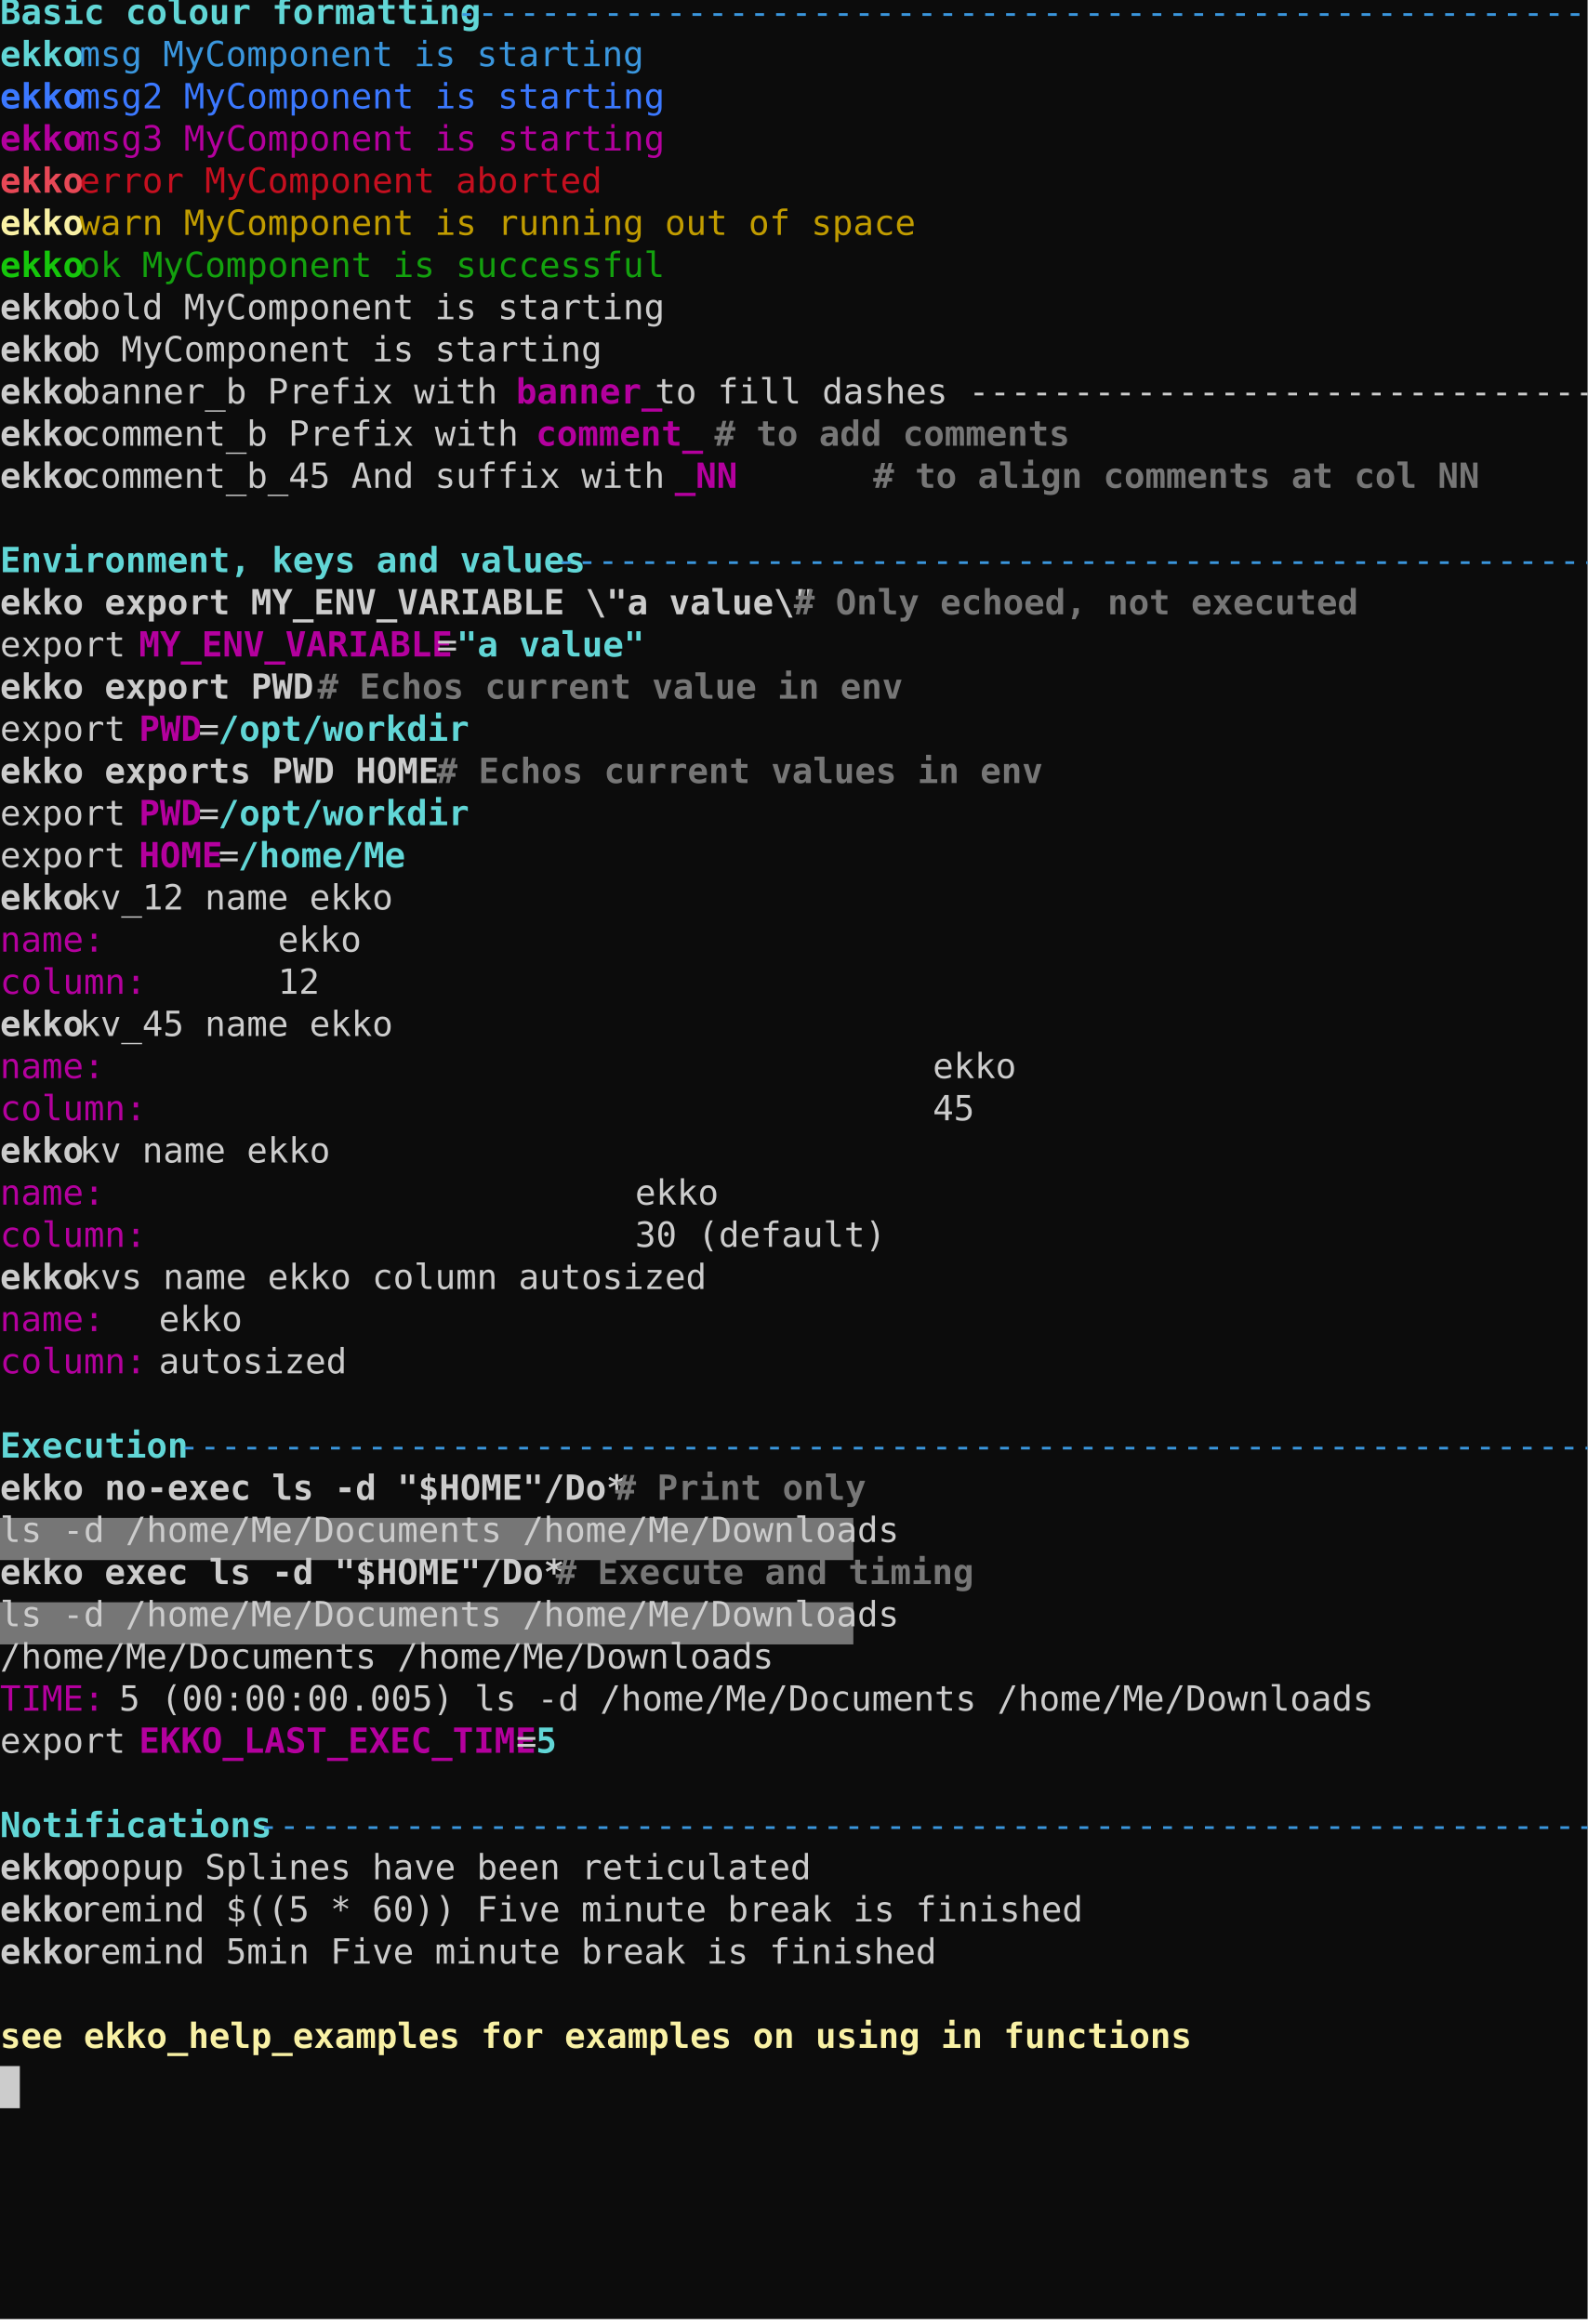
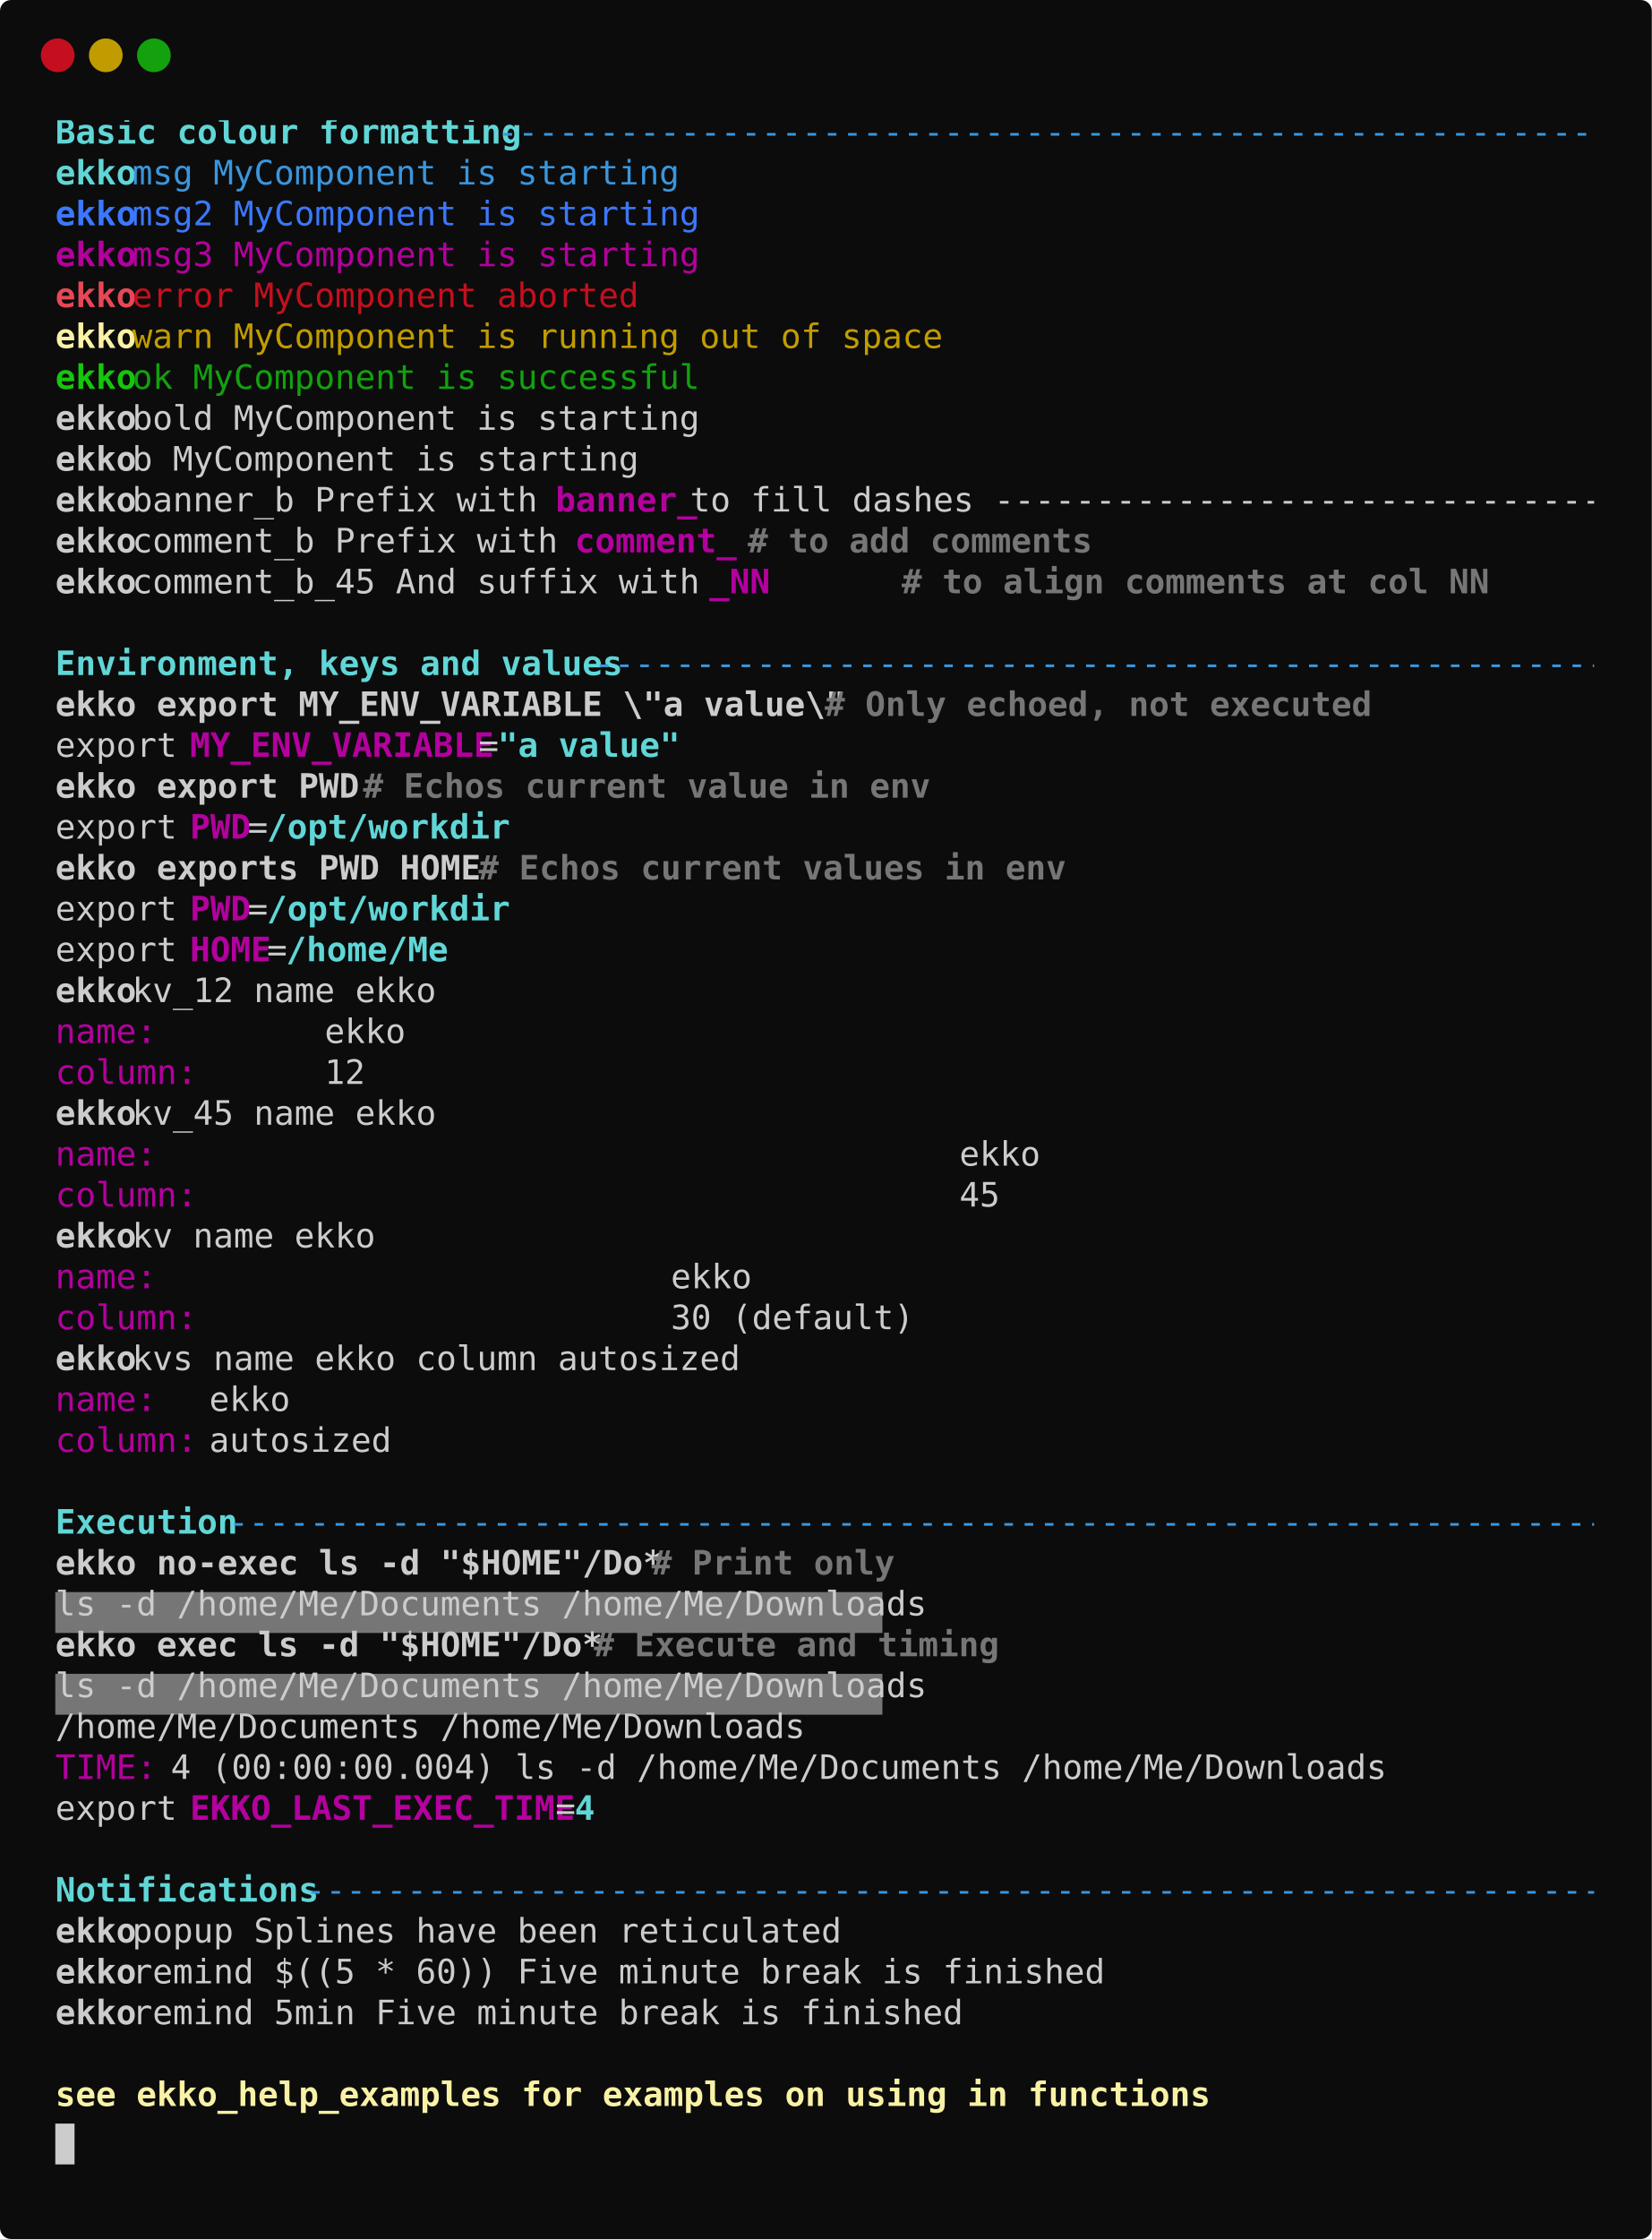
- <svg xmlns="http://www.w3.org/2000/svg" xmlns:xlink="http://www.w3.org/1999/xlink" id="terminal" width="640" baseProfile="full" viewBox="0 0 640 937">
+ <svg xmlns="http://www.w3.org/2000/svg" xmlns:xlink="http://www.w3.org/1999/xlink" id="terminal" width="687" baseProfile="full" viewBox="0 0 687 931">
  <defs>
-     <style id="generated-style" type="text/css">text{dominant-baseline:text-before-edge;white-space:pre}.foreground{fill:#ccc}.background{fill:#0c0c0c}.color6{fill:#3a96dd}.color8{fill:#767676}.color11{fill:#f9f1a5}.color12{fill:#3b78ff}.color13{fill:#b4009e}.color14{fill:#61d6d6}</style>
+     <style id="generated-style" type="text/css">text{dominant-baseline:text-before-edge;white-space:pre}.foreground{fill:#ccc}.background{fill:#0c0c0c}.color1{fill:#c50f1f}.color2{fill:#13a10e}.color3{fill:#c19c00}.color6{fill:#3a96dd}.color8{fill:#767676}.color11{fill:#f9f1a5}.color12{fill:#3b78ff}.color13{fill:#b4009e}.color14{fill:#61d6d6}</style>
  </defs>
-   <svg width="640" height="935" preserveAspectRatio="xMidYMin slice" style="font-family:&quot;DejaVu Sans Mono&quot;,monospace;font-style:normal;font-size:14px" viewBox="0 0 640 935">
+   <rect id="terminalui" width="100%" height="100%" class="background" ry="4.583" />
+   <circle cx="24" cy="23" r="7" class="color1" />
+   <circle cx="44" cy="23" r="7" class="color3" />
+   <circle cx="64" cy="23" r="7" class="color2" />
+   <svg width="640" height="850" x="23" y="50" preserveAspectRatio="xMidYMin slice" style="font-family:&quot;DejaVu Sans Mono&quot;,monospace;font-style:normal;font-size:14px" viewBox="0 0 640 850">
    <rect width="100%" height="100%" class="background" />
    <defs>
      <g id="g1">
        <text class="color14" font-weight="bold" textLength="184">Basic colour formatting</text>
        <text x="184" class="color6" textLength="456"> --------------------------------------------------------</text>
      </g>
      <g id="g2">
        <text class="color14" font-weight="bold" textLength="32">ekko</text>
        <text x="32" class="color6" textLength="224"> msg MyComponent is starting</text>
      </g>
      <g id="g3">
        <text class="color12" font-weight="bold" textLength="32">ekko</text>
        <text x="32" class="color12" textLength="232"> msg2 MyComponent is starting</text>
      </g>
      <g id="g4">
        <text class="color13" font-weight="bold" textLength="32">ekko</text>
        <text x="32" class="color13" textLength="232"> msg3 MyComponent is starting</text>
      </g>
      <g id="g5">
        <text font-weight="bold" style="fill:#e74856" textLength="32">ekko</text>
-         <text x="32" style="fill:#c50f1f" textLength="208"> error MyComponent aborted</text>
+         <text x="32" class="color1" textLength="208"> error MyComponent aborted</text>
      </g>
      <g id="g6">
        <text class="color11" font-weight="bold" textLength="32">ekko</text>
-         <text x="32" style="fill:#c19c00" textLength="328"> warn MyComponent is running out of space</text>
+         <text x="32" class="color3" textLength="328"> warn MyComponent is running out of space</text>
      </g>
      <g id="g7">
        <text font-weight="bold" style="fill:#16c60c" textLength="32">ekko</text>
-         <text x="32" style="fill:#13a10e" textLength="232"> ok MyComponent is successful</text>
+         <text x="32" class="color2" textLength="232"> ok MyComponent is successful</text>
      </g>
      <g id="g8">
        <text class="foreground" font-weight="bold" textLength="32">ekko</text>
        <text x="32" class="foreground" textLength="232"> bold MyComponent is starting</text>
      </g>
      <g id="g9">
        <text class="foreground" font-weight="bold" textLength="32">ekko</text>
        <text x="32" class="foreground" textLength="208"> b MyComponent is starting</text>
      </g>
      <g id="g10">
        <text class="foreground" font-weight="bold" textLength="32">ekko</text>
        <text x="32" class="foreground" textLength="176"> banner_b Prefix with </text>
        <text x="208" class="color13" font-weight="bold" textLength="56">banner_</text>
        <text x="264" class="foreground" textLength="376"> to fill dashes -------------------------------</text>
      </g>
      <g id="g11">
        <text class="foreground" font-weight="bold" textLength="32">ekko</text>
        <text x="32" class="foreground" textLength="184"> comment_b Prefix with </text>
        <text x="216" class="color13" font-weight="bold" textLength="64">comment_</text>
        <text x="280" class="foreground" textLength="8"> </text>
        <text x="288" class="color8" font-weight="bold" textLength="136"># to add comments</text>
      </g>
      <g id="g12">
        <text class="foreground" font-weight="bold" textLength="32">ekko</text>
        <text x="32" class="foreground" textLength="240"> comment_b_45 And suffix with </text>
        <text x="272" class="color13" font-weight="bold" textLength="24">_NN</text>
        <text x="296" class="foreground" textLength="56">       </text>
        <text x="352" class="color8" font-weight="bold" textLength="232"># to align comments at col NN</text>
      </g>
      <g id="g13">
        <text class="color14" font-weight="bold" textLength="224">Environment, keys and values</text>
        <text x="224" class="color6" textLength="416"> ---------------------------------------------------</text>
      </g>
      <g id="g14">
        <text class="foreground" font-weight="bold" textLength="312">ekko export MY_ENV_VARIABLE \"a value\"</text>
        <text x="312" class="foreground" textLength="8"> </text>
        <text x="320" class="color8" font-weight="bold" textLength="216"># Only echoed, not executed</text>
      </g>
      <g id="g15">
        <text class="foreground" textLength="56">export </text>
        <text x="56" class="color13" font-weight="bold" textLength="120">MY_ENV_VARIABLE</text>
        <text x="176" class="foreground" textLength="8">=</text>
        <text x="184" class="color14" font-weight="bold" textLength="72">"a value"</text>
      </g>
      <g id="g16">
        <text class="foreground" font-weight="bold" textLength="120">ekko export PWD</text>
        <text x="120" class="foreground" textLength="8"> </text>
        <text x="128" class="color8" font-weight="bold" textLength="224"># Echos current value in env</text>
      </g>
      <g id="g17">
        <text class="foreground" textLength="56">export </text>
        <text x="56" class="color13" font-weight="bold" textLength="24">PWD</text>
        <text x="80" class="foreground" textLength="8">=</text>
        <text x="88" class="color14" font-weight="bold" textLength="96">/opt/workdir</text>
      </g>
      <g id="g18">
        <text class="foreground" font-weight="bold" textLength="168">ekko exports PWD HOME</text>
        <text x="168" class="foreground" textLength="8"> </text>
        <text x="176" class="color8" font-weight="bold" textLength="232"># Echos current values in env</text>
      </g>
      <g id="g19">
        <text class="foreground" textLength="56">export </text>
        <text x="56" class="color13" font-weight="bold" textLength="32">HOME</text>
        <text x="88" class="foreground" textLength="8">=</text>
        <text x="96" class="color14" font-weight="bold" textLength="64">/home/Me</text>
      </g>
      <g id="g20">
        <text class="foreground" font-weight="bold" textLength="32">ekko</text>
        <text x="32" class="foreground" textLength="128"> kv_12 name ekko</text>
      </g>
      <g id="g21">
        <text class="color13" textLength="112">        name: </text>
        <text x="112" class="foreground" textLength="32">ekko</text>
      </g>
      <g id="g22">
        <text class="color13" textLength="112">      column: </text>
        <text x="112" class="foreground" textLength="16">12</text>
      </g>
      <g id="g23">
        <text class="foreground" font-weight="bold" textLength="32">ekko</text>
        <text x="32" class="foreground" textLength="128"> kv_45 name ekko</text>
      </g>
      <g id="g24">
        <text class="color13" textLength="376">                                         name: </text>
        <text x="376" class="foreground" textLength="32">ekko</text>
      </g>
      <g id="g25">
        <text class="color13" textLength="376">                                       column: </text>
        <text x="376" class="foreground" textLength="16">45</text>
      </g>
      <g id="g26">
        <text class="foreground" font-weight="bold" textLength="32">ekko</text>
        <text x="32" class="foreground" textLength="104"> kv name ekko</text>
      </g>
      <g id="g27">
        <text class="color13" textLength="256">                          name: </text>
        <text x="256" class="foreground" textLength="32">ekko</text>
      </g>
      <g id="g28">
        <text class="color13" textLength="256">                        column: </text>
        <text x="256" class="foreground" textLength="96">30 (default)</text>
      </g>
      <g id="g29">
        <text class="foreground" font-weight="bold" textLength="32">ekko</text>
        <text x="32" class="foreground" textLength="248"> kvs name ekko column autosized</text>
      </g>
      <g id="g30">
        <text class="color13" textLength="64">  name: </text>
        <text x="64" class="foreground" textLength="32">ekko</text>
      </g>
      <g id="g31">
        <text class="color13" textLength="64">column: </text>
        <text x="64" class="foreground" textLength="72">autosized</text>
      </g>
      <g id="g32">
        <text class="color14" font-weight="bold" textLength="72">Execution</text>
        <text x="72" class="color6" textLength="568"> ----------------------------------------------------------------------</text>
      </g>
      <g id="g33">
        <text class="foreground" font-weight="bold" textLength="240">ekko no-exec ls -d "$HOME"/Do*</text>
        <text x="240" class="foreground" textLength="8"> </text>
        <text x="248" class="color8" font-weight="bold" textLength="96"># Print only</text>
      </g>
      <g id="g35">
        <text class="foreground" font-weight="bold" textLength="216">ekko exec ls -d "$HOME"/Do*</text>
        <text x="216" class="foreground" textLength="8"> </text>
        <text x="224" class="color8" font-weight="bold" textLength="160"># Execute and timing</text>
      </g>
      <g id="g37">
        <text class="color13" textLength="48">TIME: </text>
-         <text x="48" class="foreground" textLength="480">5 (00:00:00.005) ls -d /home/Me/Documents /home/Me/Downloads</text>
+         <text x="48" class="foreground" textLength="480">4 (00:00:00.004) ls -d /home/Me/Documents /home/Me/Downloads</text>
      </g>
      <g id="g38">
        <text class="foreground" textLength="56">export </text>
        <text x="56" class="color13" font-weight="bold" textLength="152">EKKO_LAST_EXEC_TIME</text>
        <text x="208" class="foreground" textLength="8">=</text>
-         <text x="216" class="color14" font-weight="bold" textLength="8">5</text>
+         <text x="216" class="color14" font-weight="bold" textLength="8">4</text>
      </g>
      <g id="g39">
        <text class="color14" font-weight="bold" textLength="104">Notifications</text>
        <text x="104" class="color6" textLength="536"> ------------------------------------------------------------------</text>
      </g>
      <g id="g40">
        <text class="foreground" font-weight="bold" textLength="32">ekko</text>
        <text x="32" class="foreground" textLength="288"> popup Splines have been reticulated</text>
      </g>
      <g id="g41">
        <text class="foreground" font-weight="bold" textLength="32">ekko</text>
        <text x="32" class="foreground" textLength="392"> remind $((5 * 60)) Five minute break is finished</text>
      </g>
      <g id="g42">
        <text class="foreground" font-weight="bold" textLength="32">ekko</text>
        <text x="32" class="foreground" textLength="336"> remind 5min Five minute break is finished</text>
      </g>
      <text id="g34" class="foreground" textLength="344">ls -d /home/Me/Documents /home/Me/Downloads</text>
      <text id="g36" class="foreground" textLength="304">/home/Me/Documents  /home/Me/Downloads</text>
      <text id="g43" class="color11" font-weight="bold" textLength="456">see ekko_help_examples for examples on using in functions</text>
      <text id="g44" class="background" textLength="8"> </text>
    </defs>
    <use xlink:href="#g1" />
    <use xlink:href="#g2" y="17" />
    <use xlink:href="#g3" y="34" />
    <use xlink:href="#g4" y="51" />
    <use xlink:href="#g5" y="68" />
    <use xlink:href="#g6" y="85" />
    <use xlink:href="#g7" y="102" />
    <use xlink:href="#g8" y="119" />
    <use xlink:href="#g9" y="136" />
    <use xlink:href="#g10" y="153" />
    <use xlink:href="#g11" y="170" />
    <use xlink:href="#g12" y="187" />
    <use xlink:href="#g13" y="221" />
    <use xlink:href="#g14" y="238" />
    <use xlink:href="#g15" y="255" />
    <use xlink:href="#g16" y="272" />
    <use xlink:href="#g17" y="289" />
    <use xlink:href="#g18" y="306" />
    <use xlink:href="#g17" y="323" />
    <use xlink:href="#g19" y="340" />
    <use xlink:href="#g20" y="357" />
    <use xlink:href="#g21" y="374" />
    <use xlink:href="#g22" y="391" />
    <use xlink:href="#g23" y="408" />
    <use xlink:href="#g24" y="425" />
    <use xlink:href="#g25" y="442" />
    <use xlink:href="#g26" y="459" />
    <use xlink:href="#g27" y="476" />
    <use xlink:href="#g28" y="493" />
    <use xlink:href="#g29" y="510" />
    <use xlink:href="#g30" y="527" />
    <use xlink:href="#g31" y="544" />
    <use xlink:href="#g32" y="578" />
    <use xlink:href="#g33" y="595" />
    <path d="M0 612h344v17H0z" class="color8" />
    <use xlink:href="#g34" y="612" />
    <use xlink:href="#g35" y="629" />
    <path d="M0 646h344v17H0z" class="color8" />
    <use xlink:href="#g34" y="646" />
    <use xlink:href="#g36" y="663" />
    <use xlink:href="#g37" y="680" />
    <use xlink:href="#g38" y="697" />
    <use xlink:href="#g39" y="731" />
    <use xlink:href="#g40" y="748" />
    <use xlink:href="#g41" y="765" />
    <use xlink:href="#g42" y="782" />
    <use xlink:href="#g43" y="816" />
    <path d="M0 833h8v17H0z" class="foreground" />
    <use xlink:href="#g44" y="833" />
  </svg>
</svg>
